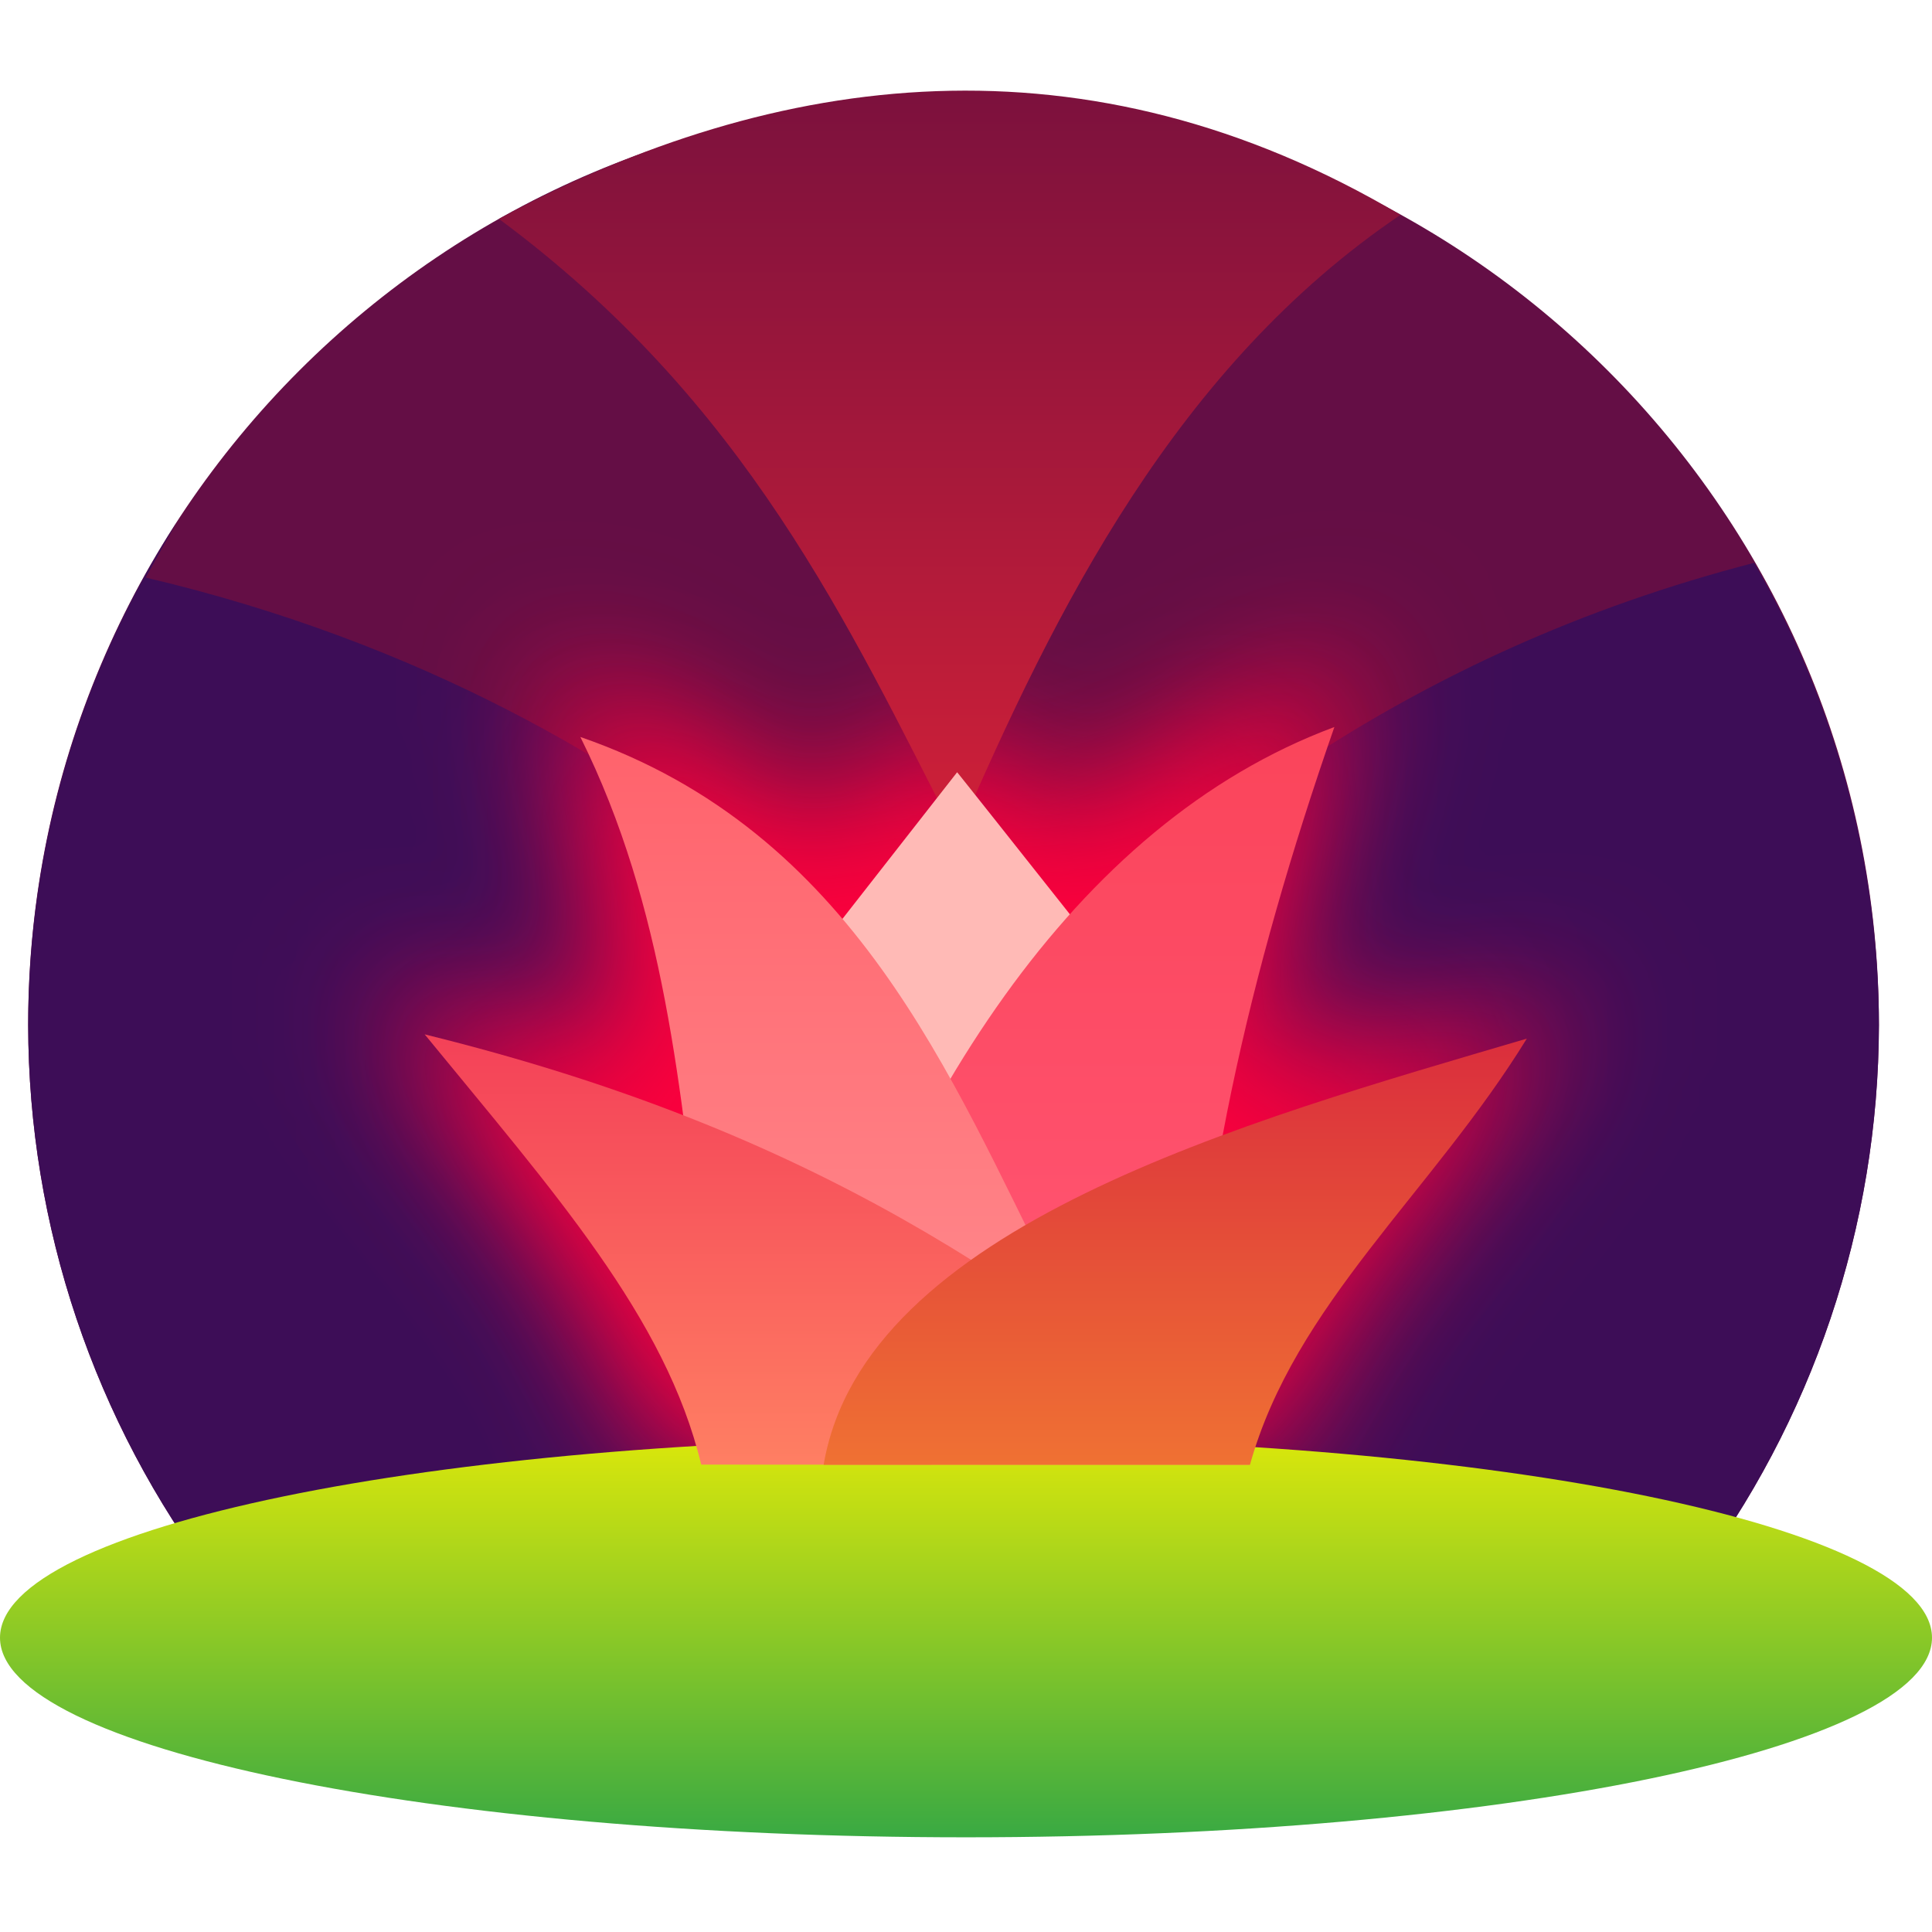
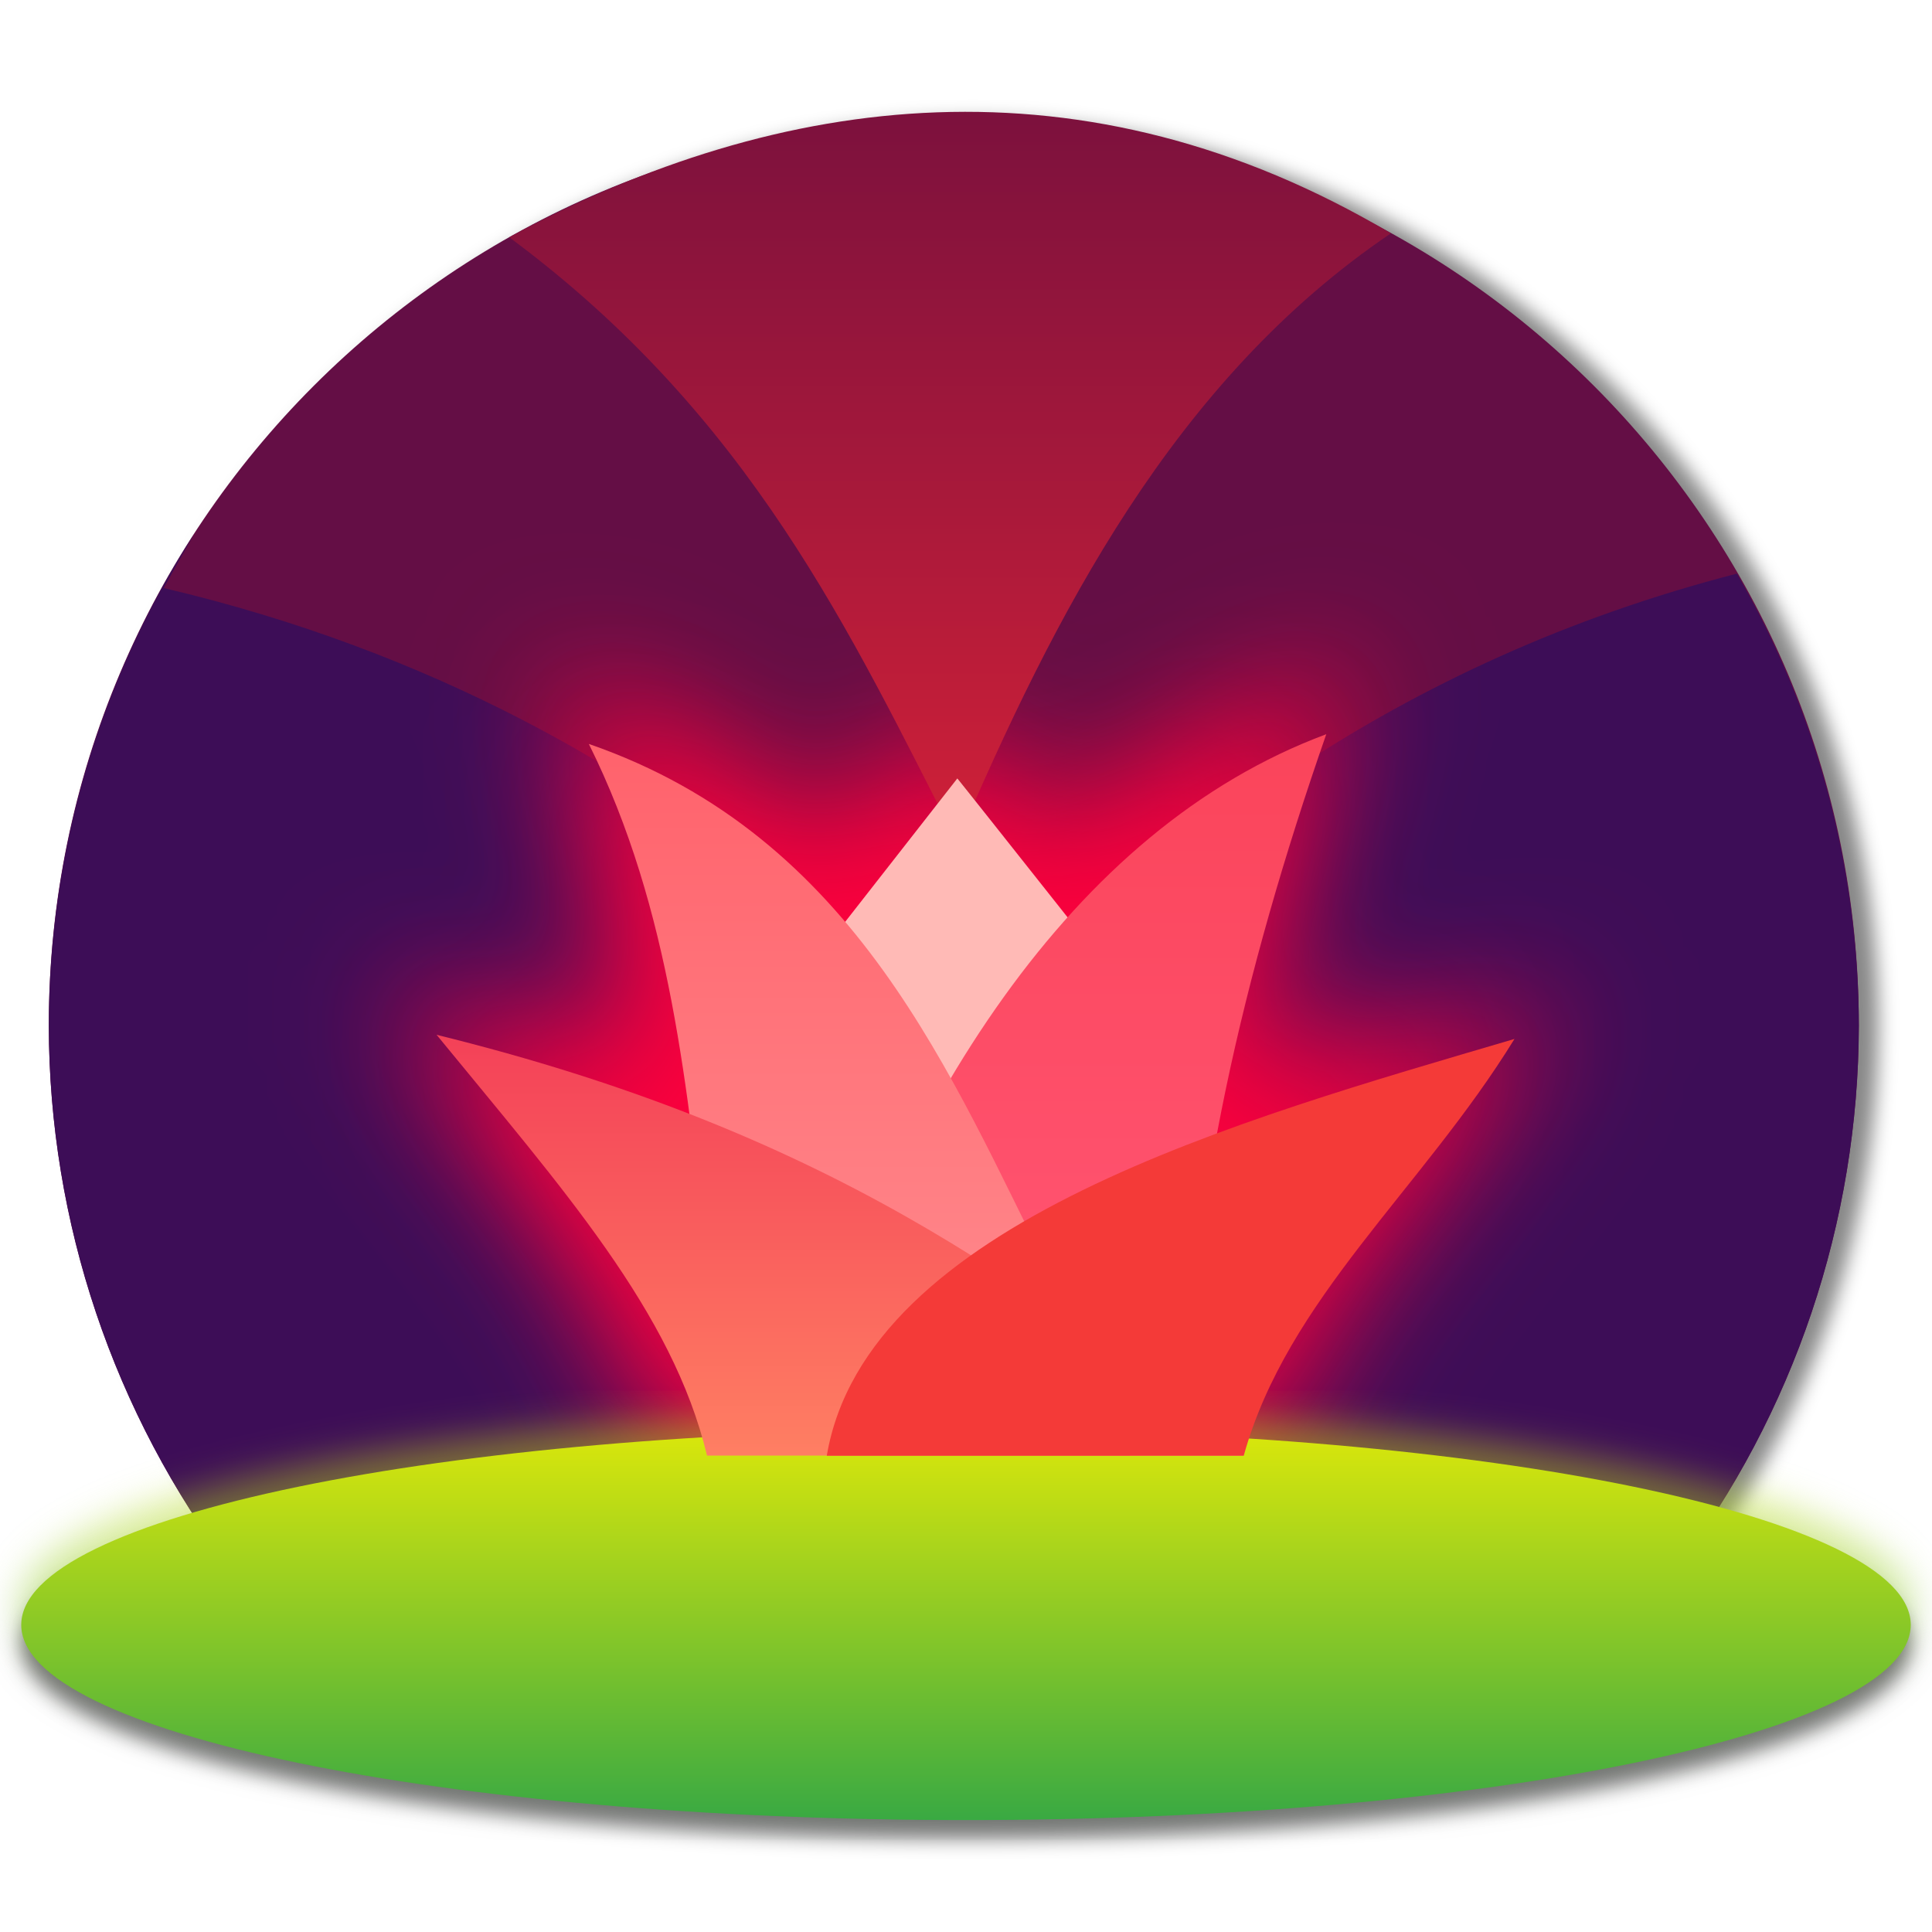
- <svg xmlns="http://www.w3.org/2000/svg" height="195.6" viewBox="0 0 195.6 195.6" width="195.6">
-   <linearGradient id="a" gradientUnits="userSpaceOnUse" x1="195.916" x2="195.916" y1="134.847" y2="175.403">
+ <svg xmlns="http://www.w3.org/2000/svg" height="200" viewBox="0 0 200 200" width="200">
+   <filter id="a" color-interpolation-filters="sRGB">
+     <feFlood flood-opacity=".471" result="flood" />
+     <feComposite in="flood" in2="SourceGraphic" operator="in" result="composite1" />
+     <feGaussianBlur in="composite1" result="blur" stdDeviation="1" />
+     <feOffset dx="0" dy="2" result="offset" />
+     <feComposite in="SourceGraphic" in2="offset" operator="over" result="fbSourceGraphic" />
+     <feColorMatrix in="fbSourceGraphic" result="fbSourceGraphicAlpha" values="0 0 0 -1 0 0 0 0 -1 0 0 0 0 -1 0 0 0 0 1 0" />
+     <feFlood flood-opacity=".471" in="fbSourceGraphic" result="flood" />
+     <feComposite in="fbSourceGraphic" in2="flood" operator="in" result="composite1" />
+     <feGaussianBlur in="composite1" result="blur" stdDeviation="2" />
+     <feOffset dx="0" dy="-2" result="offset" />
+     <feComposite in="fbSourceGraphic" in2="offset" operator="over" result="composite2" />
+   </filter>
+   <filter id="b" color-interpolation-filters="sRGB">
+     <feFlood flood-opacity=".471" result="flood" />
+     <feComposite in="flood" in2="SourceGraphic" operator="in" result="composite1" />
+     <feGaussianBlur in="composite1" result="blur" stdDeviation="1" />
+     <feOffset dx="2" dy="0" result="offset" />
+     <feComposite in="SourceGraphic" in2="offset" operator="over" result="composite2" />
+   </filter>
+   <linearGradient id="c" gradientUnits="userSpaceOnUse" x1="195.916" x2="195.916" y1="134.847" y2="175.403">
    <stop offset="0" stop-color="#dae70b" />
    <stop offset="1" stop-color="#38a943" />
  </linearGradient>
-   <linearGradient id="b" gradientUnits="userSpaceOnUse" x1="187.494" x2="187.494" y1="138.271" y2="93.865">
+   <linearGradient id="d" gradientUnits="userSpaceOnUse" x1="187.494" x2="187.494" y1="138.271" y2="93.865">
    <stop offset="0" stop-color="#ff8063" />
    <stop offset="1" stop-color="#f44158" />
  </linearGradient>
-   <linearGradient id="c" gradientUnits="userSpaceOnUse" x1="221.104" x2="221.104" y1="113.688" y2="61.85">
+   <linearGradient id="e" gradientUnits="userSpaceOnUse" x1="221.104" x2="221.104" y1="113.688" y2="61.85">
    <stop offset="0" stop-color="#ff526e" />
    <stop offset="1" stop-color="#fa445a" />
  </linearGradient>
-   <linearGradient id="d" gradientUnits="userSpaceOnUse" x1="184.929" x2="184.929" y1="116.218" y2="63.739">
+   <linearGradient id="f" gradientUnits="userSpaceOnUse" x1="184.929" x2="184.929" y1="116.218" y2="63.739">
    <stop offset="0" stop-color="#ff8387" />
    <stop offset="1" stop-color="#ff626c" />
  </linearGradient>
-   <linearGradient id="e" gradientUnits="userSpaceOnUse" x1="204.176" x2="204.176" y1="138.057" y2="93.261">
-     <stop offset="0" stop-color="#f07233" />
-     <stop offset="1" stop-color="#da2c3d" />
-   </linearGradient>
-   <linearGradient id="f" gradientUnits="userSpaceOnUse" x1="197.992" x2="197.992" y1="73.906" y2="-.808">
+   <linearGradient id="g" gradientUnits="userSpaceOnUse" x1="197.992" x2="197.992" y1="73.906" y2="-.808">
    <stop offset="0" stop-color="#d02038" />
    <stop offset="1" stop-color="#7d113d" />
  </linearGradient>
-   <filter id="g" color-interpolation-filters="sRGB" height="1.389" width="1.26" x="-.13" y="-.195">
+   <filter id="h" color-interpolation-filters="sRGB" height="1.389" width="1.26" x="-.13" y="-.195">
    <feGaussianBlur stdDeviation="6.054" />
  </filter>
-   <filter id="h" color-interpolation-filters="sRGB" height="1.53" width="1.355" x="-.177" y="-.265">
+   <filter id="i" color-interpolation-filters="sRGB" height="1.53" width="1.355" x="-.177" y="-.265">
    <feGaussianBlur stdDeviation="8.243" />
  </filter>
-   <g transform="translate(-101.4521 10.89526)">
-     <path d="m197.992-.808a93.687 93.687 0 0 0 -93.688 93.688 93.687 93.687 0 0 0 18.949 56.346h149.441a93.687 93.687 0 0 0 18.984-56.346 93.687 93.687 0 0 0 -93.688-93.688z" fill="#640e45" />
+   <g transform="translate(-99.25215 13.29522)">
+     <path d="m197.992-.808a93.687 93.687 0 0 0 -93.688 93.688 93.687 93.687 0 0 0 18.949 56.346h149.441a93.687 93.687 0 0 0 18.984-56.346 93.687 93.687 0 0 0 -93.688-93.688z" fill="#640e45" filter="url(#b)" />
    <path d="m17.916 52.859a93.687 93.687 0 0 0 -15.063 50.916 93.687 93.687 0 0 0 18.949 56.346h149.441a93.687 93.687 0 0 0 18.984-56.346 93.687 93.687 0 0 0 -12.623-46.795c-34.987 9.049-60.443 28.081-81.48 51.744.903-.374-25.029-37.018-81.375-50.25 1.057-1.916 2.112-3.779 3.166-5.615z" fill="#3d0d57" transform="translate(101.4521 -10.89526)" />
-     <g fill="#ff003c" filter="url(#g)" opacity=".829" transform="matrix(1.110814 0 0 1.110814 -22.48281 -15.22617)">
+     <g fill="#ff003c" filter="url(#h)" opacity=".829" transform="matrix(1.110814 0 0 1.110814 -22.48281 -15.22617)">
      <path d="m198.353 67.289c-.052-.129 25.326 31.953 25.326 31.953l-50.43.146z" />
      <path d="m236.548 62.709c-8.673 24.878-14.218 49.13-14.621 72.354h-40.059c10.334-33.724 28.186-62.501 54.68-72.354z" opacity="1" />
      <path d="m160.209 63.718c27.757 9.598 37.527 34.57 47.884 55.094l-35.54-.621c-2.163-18.564-3.773-37.243-12.344-54.473z" opacity="1" />
      <path d="m144.447 93.826c13.039 15.927 24.429 28.663 27.996 43.561l55.56.012c-22.281-18.088-43.7-33.749-83.556-43.573z" />
      <path d="m184.839 137.405 43.164-.006c4.503-16.22 18.444-27.572 28.027-43.143-28.398 8.372-67.086 19-71.191 43.149z" opacity="1" />
    </g>
-     <g fill="#ff003c" filter="url(#h)" transform="matrix(.9383915 0 0 .9383915 8.673569 4.12318)">
+     <g fill="#ff003c" filter="url(#i)" transform="matrix(.9383915 0 0 .9383915 8.673569 4.12318)">
      <path d="m198.353 67.289c-.052-.129 25.326 31.953 25.326 31.953l-50.43.146z" />
      <path d="m236.548 62.709c-8.673 24.878-14.218 49.13-14.621 72.354h-40.059c10.334-33.724 28.186-62.501 54.68-72.354z" />
      <path d="m160.209 63.718c27.757 9.598 37.527 34.57 47.884 55.094l-35.54-.621c-2.163-18.564-3.773-37.243-12.344-54.473z" />
      <path d="m144.447 93.826c13.039 15.927 24.429 28.663 27.996 43.561l55.56.012c-22.281-18.088-43.7-33.749-83.556-43.573z" />
      <path d="m184.839 137.405 43.164-.006c4.503-16.22 18.444-27.572 28.027-43.143-28.398 8.372-67.086 19-71.191 43.149z" />
    </g>
-     <path d="m198.326 73.866c-11.049-21.626-21.32-44.039-46.36-62.601 28.119-15.182 59.582-19.166 91.275-.409-22.572 15.272-34.873 39.684-44.915 63.01z" fill="url(#f)" />
-     <ellipse cx="199.252" cy="154.908" fill="url(#a)" rx="97.8" ry="20.21" />
+     <path d="m198.326 73.866c-11.049-21.626-21.32-44.039-46.36-62.601 28.119-15.182 59.582-19.166 91.275-.409-22.572 15.272-34.873 39.684-44.915 63.01z" fill="url(#g)" />
+     <ellipse cx="199.252" cy="154.908" fill="url(#c)" filter="url(#a)" rx="97.8" ry="20.21" />
    <path d="m198.353 67.289c-.052-.129 25.326 31.953 25.326 31.953l-50.43.146z" fill="#ffbab6" />
-     <path d="m236.548 62.709c-8.673 24.878-14.218 49.13-14.621 72.354h-40.059c10.334-33.724 28.186-62.501 54.68-72.354z" fill="url(#c)" />
-     <path d="m160.209 63.718c27.757 9.598 37.527 34.57 47.884 55.094l-35.54-.621c-2.163-18.564-3.773-37.243-12.344-54.473z" fill="url(#d)" />
-     <path d="m144.447 93.826c13.039 15.927 24.429 28.663 27.996 43.561l55.56.012c-22.281-18.088-43.7-33.749-83.556-43.573z" fill="url(#b)" />
-     <path d="m184.839 137.405 43.164-.006c4.503-16.22 18.444-27.572 28.027-43.143-28.398 8.372-67.086 19-71.191 43.149z" fill="url(#e)" />
+     <path d="m236.548 62.709c-8.673 24.878-14.218 49.13-14.621 72.354h-40.059c10.334-33.724 28.186-62.501 54.68-72.354z" fill="url(#e)" />
+     <path d="m160.209 63.718c27.757 9.598 37.527 34.57 47.884 55.094l-35.54-.621c-2.163-18.564-3.773-37.243-12.344-54.473z" fill="url(#f)" />
+     <path d="m144.447 93.826c13.039 15.927 24.429 28.663 27.996 43.561l55.56.012c-22.281-18.088-43.7-33.749-83.556-43.573z" fill="url(#d)" />
+     <path d="m184.839 137.405 43.164-.006c4.503-16.22 18.444-27.572 28.027-43.143-28.398 8.372-67.086 19-71.191 43.149z" fill="#f43a38" />
  </g>
</svg>
